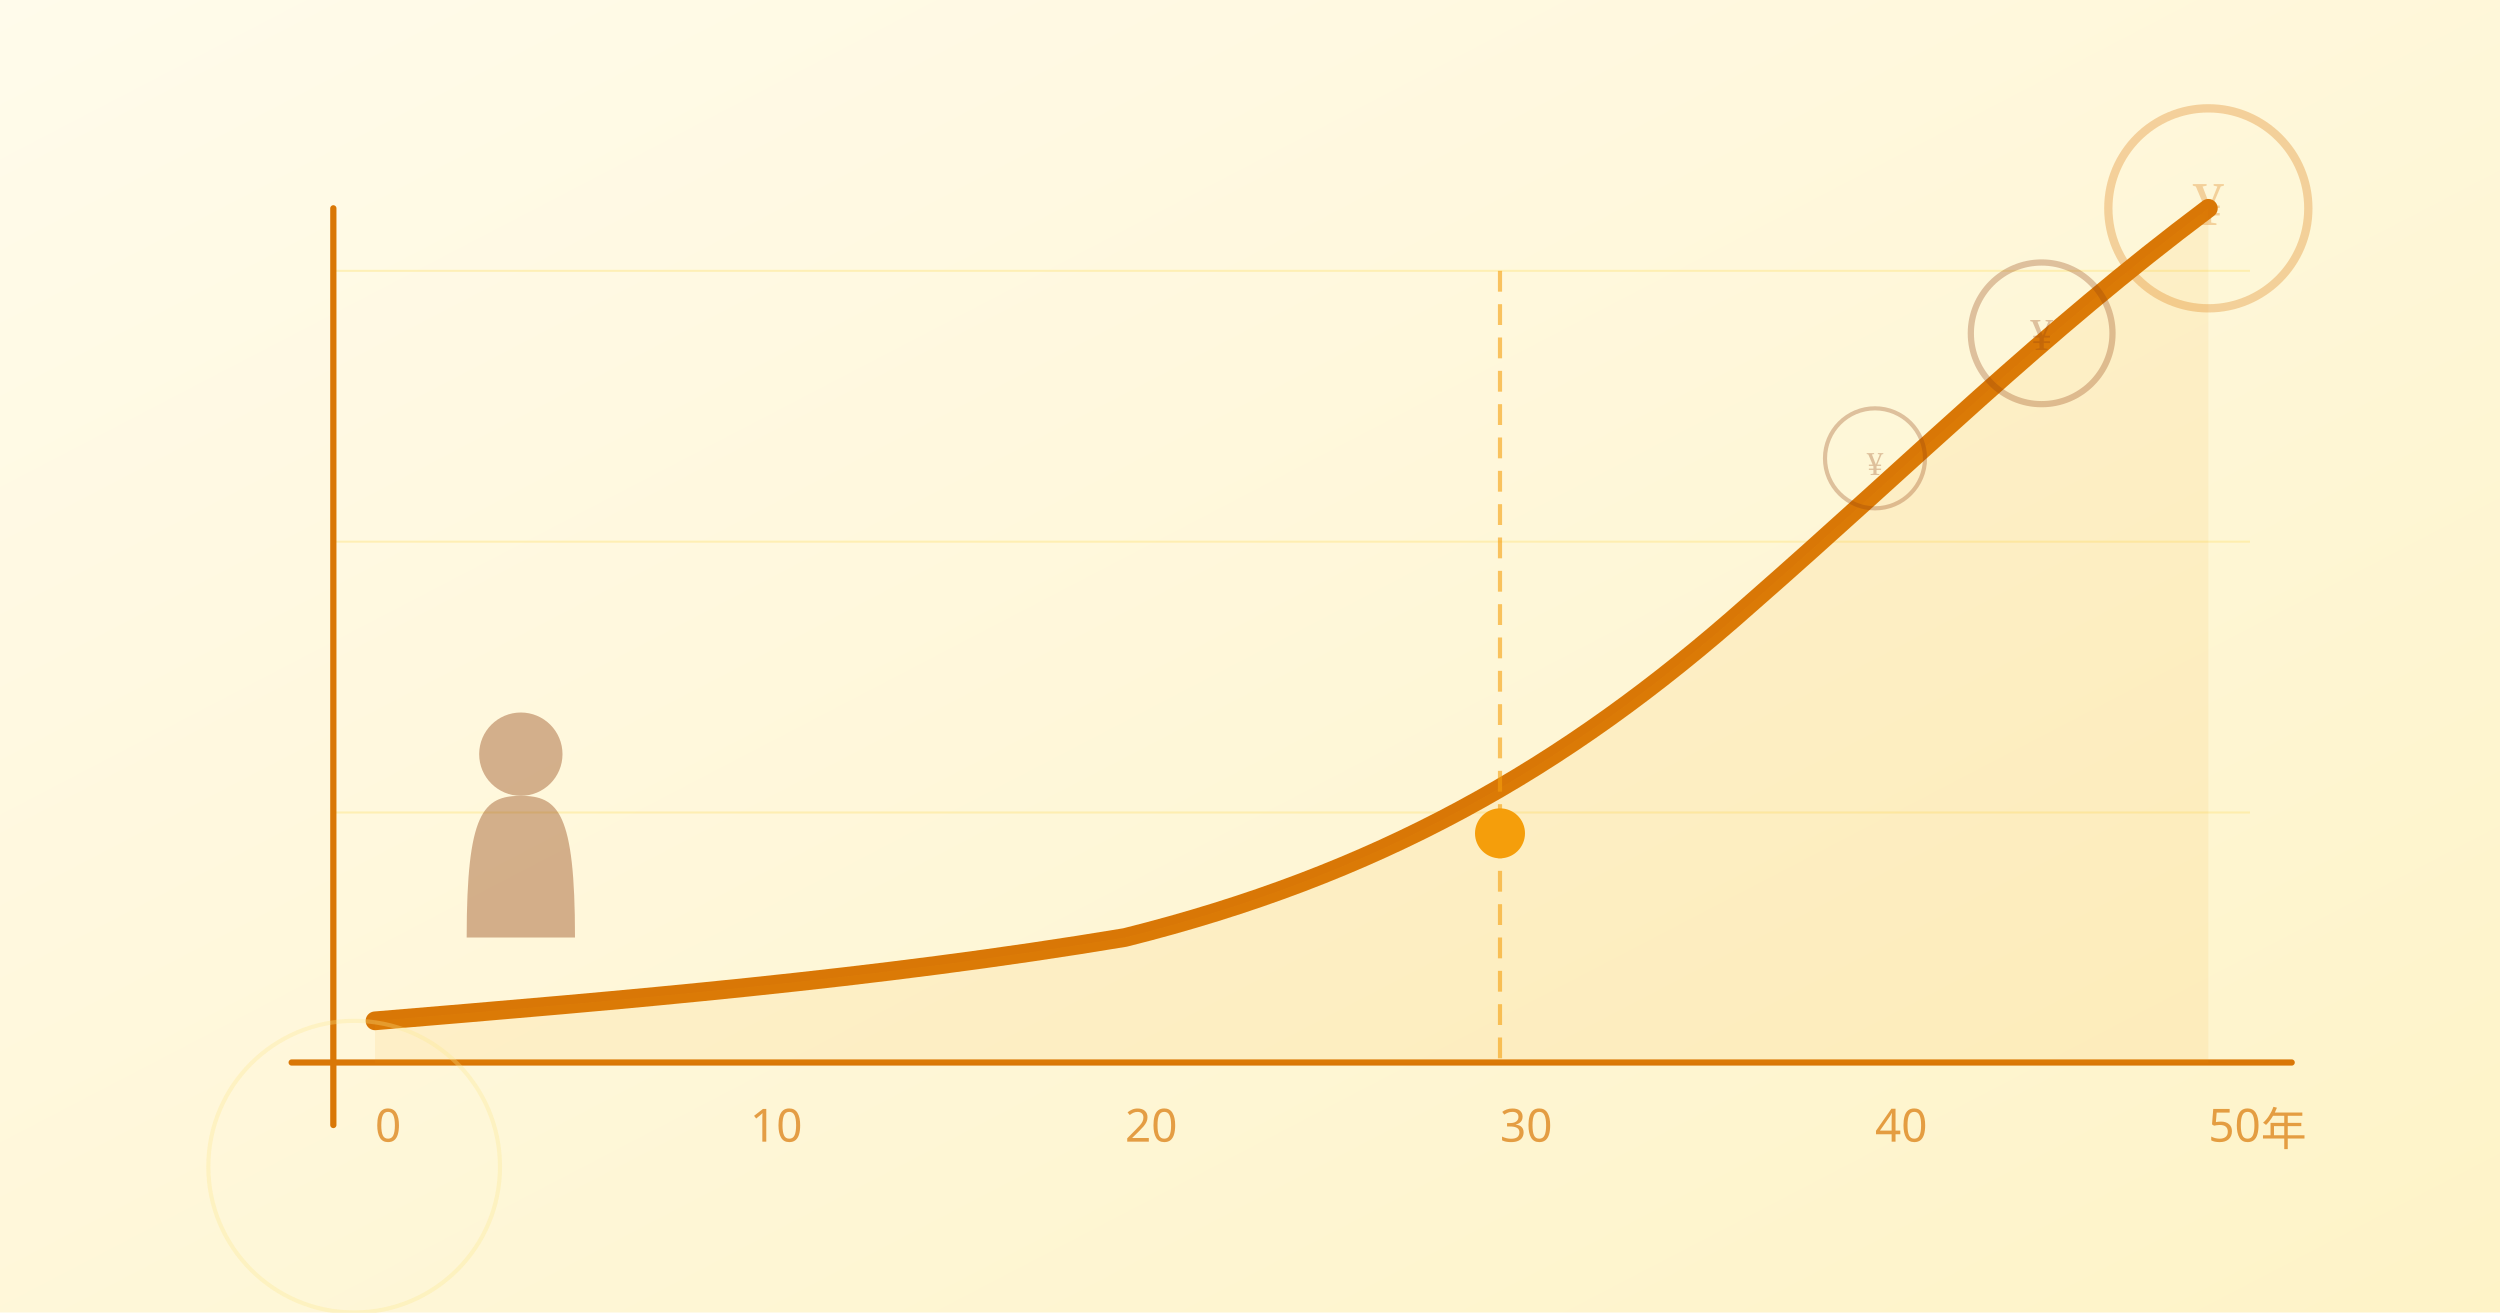
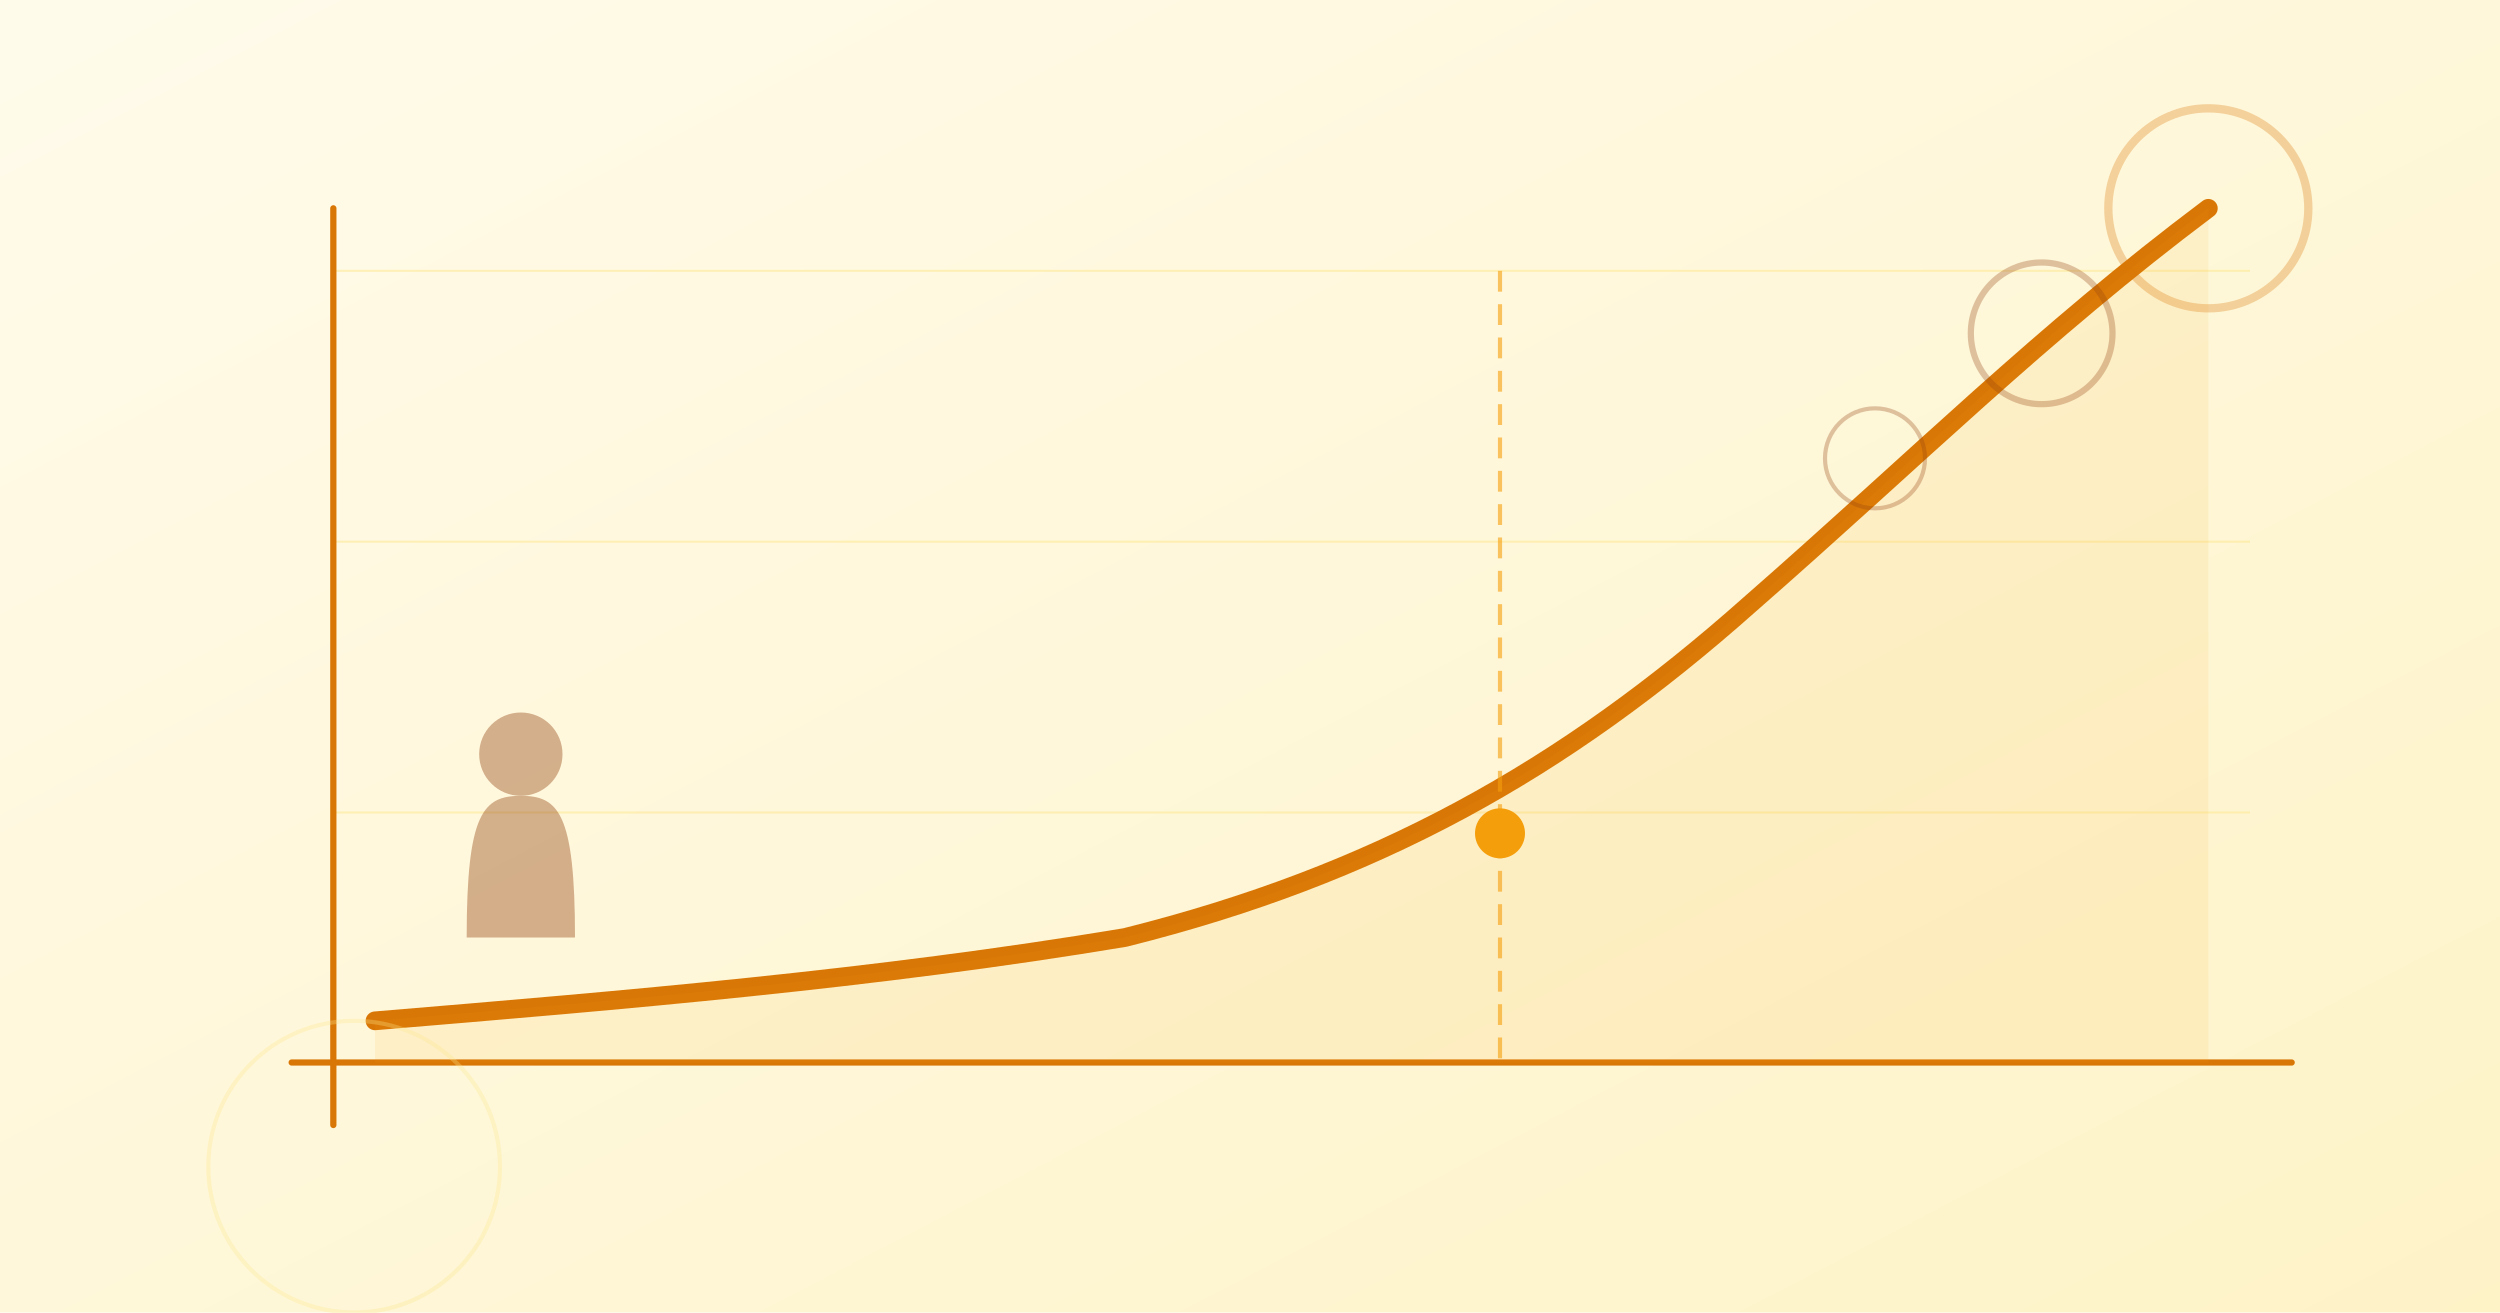
<svg xmlns="http://www.w3.org/2000/svg" width="1200" height="630" viewBox="0 0 1200 630">
  <defs>
    <linearGradient id="bgGrad" x1="0" y1="0" x2="1" y2="1">
      <stop offset="0%" stop-color="#fffbeb" />
      <stop offset="100%" stop-color="#fef3c7" />
    </linearGradient>
  </defs>
  <rect width="1200" height="630" fill="url(#bgGrad)" />
  <g stroke="#fde68a" stroke-width="1" opacity="0.5">
    <line x1="160" y1="130" x2="1080" y2="130" />
    <line x1="160" y1="260" x2="1080" y2="260" />
    <line x1="160" y1="390" x2="1080" y2="390" />
    <line x1="160" y1="510" x2="1080" y2="510" />
  </g>
  <line x1="160" y1="100" x2="160" y2="540" stroke="#d97706" stroke-width="3" stroke-linecap="round" />
  <line x1="140" y1="510" x2="1100" y2="510" stroke="#d97706" stroke-width="3" stroke-linecap="round" />
  <path d="M 180 490 C 300 480 420 470 540 450 C 660 420 750 370 840 290 C 920 220 980 160 1060 100" fill="none" stroke="#d97706" stroke-width="9" stroke-linecap="round" />
  <path d="M 180 490 C 300 480 420 470 540 450 C 660 420 750 370 840 290 C 920 220 980 160 1060 100 L 1060 510 L 180 510 Z" fill="#f59e0b" opacity="0.09" />
  <g font-family="sans-serif" font-size="22" fill="#d97706" opacity="0.7">
-     <text x="180" y="548">0</text>
-     <text x="360" y="548">10</text>
-     <text x="540" y="548">20</text>
-     <text x="720" y="548">30</text>
-     <text x="900" y="548">40</text>
-     <text x="1060" y="548">50年</text>
  </g>
  <circle cx="720" cy="400" r="12" fill="#f59e0b" />
  <line x1="720" y1="130" x2="720" y2="510" stroke="#f59e0b" stroke-width="2" stroke-dasharray="10 6" opacity="0.6" />
  <g opacity="0.3">
    <circle cx="1060" cy="100" r="48" fill="none" stroke="#d97706" stroke-width="4" />
-     <text x="1060" y="108" text-anchor="middle" font-size="30" fill="#d97706">¥</text>
    <circle cx="980" cy="160" r="34" fill="none" stroke="#92400e" stroke-width="3" />
-     <text x="980" y="168" text-anchor="middle" font-size="22" fill="#92400e">¥</text>
    <circle cx="900" cy="220" r="24" fill="none" stroke="#92400e" stroke-width="2" />
-     <text x="900" y="228" text-anchor="middle" font-size="16" fill="#92400e">¥</text>
  </g>
  <g transform="translate(250,390)" fill="#92400e" opacity="0.4">
    <circle cx="0" cy="-28" r="20" />
    <path d="M -26 60 C -26 0 -18 -8 0 -8 C 18 -8 26 0 26 60 Z" />
  </g>
  <circle cx="170" cy="560" r="70" fill="none" stroke="#fde68a" stroke-width="2" opacity="0.3" />
</svg>
